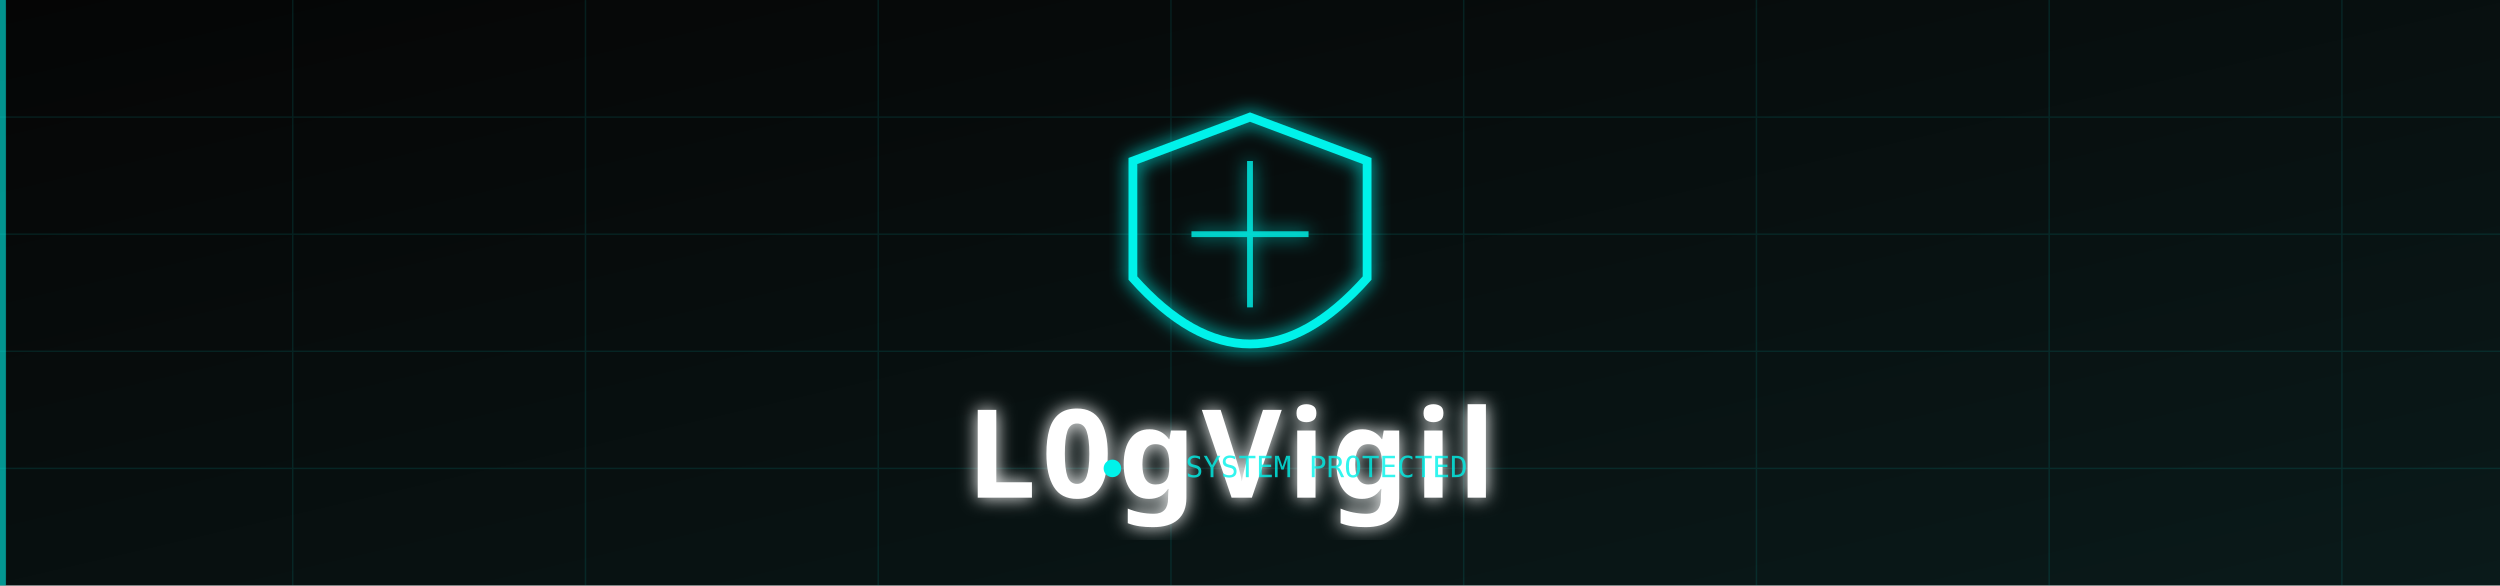
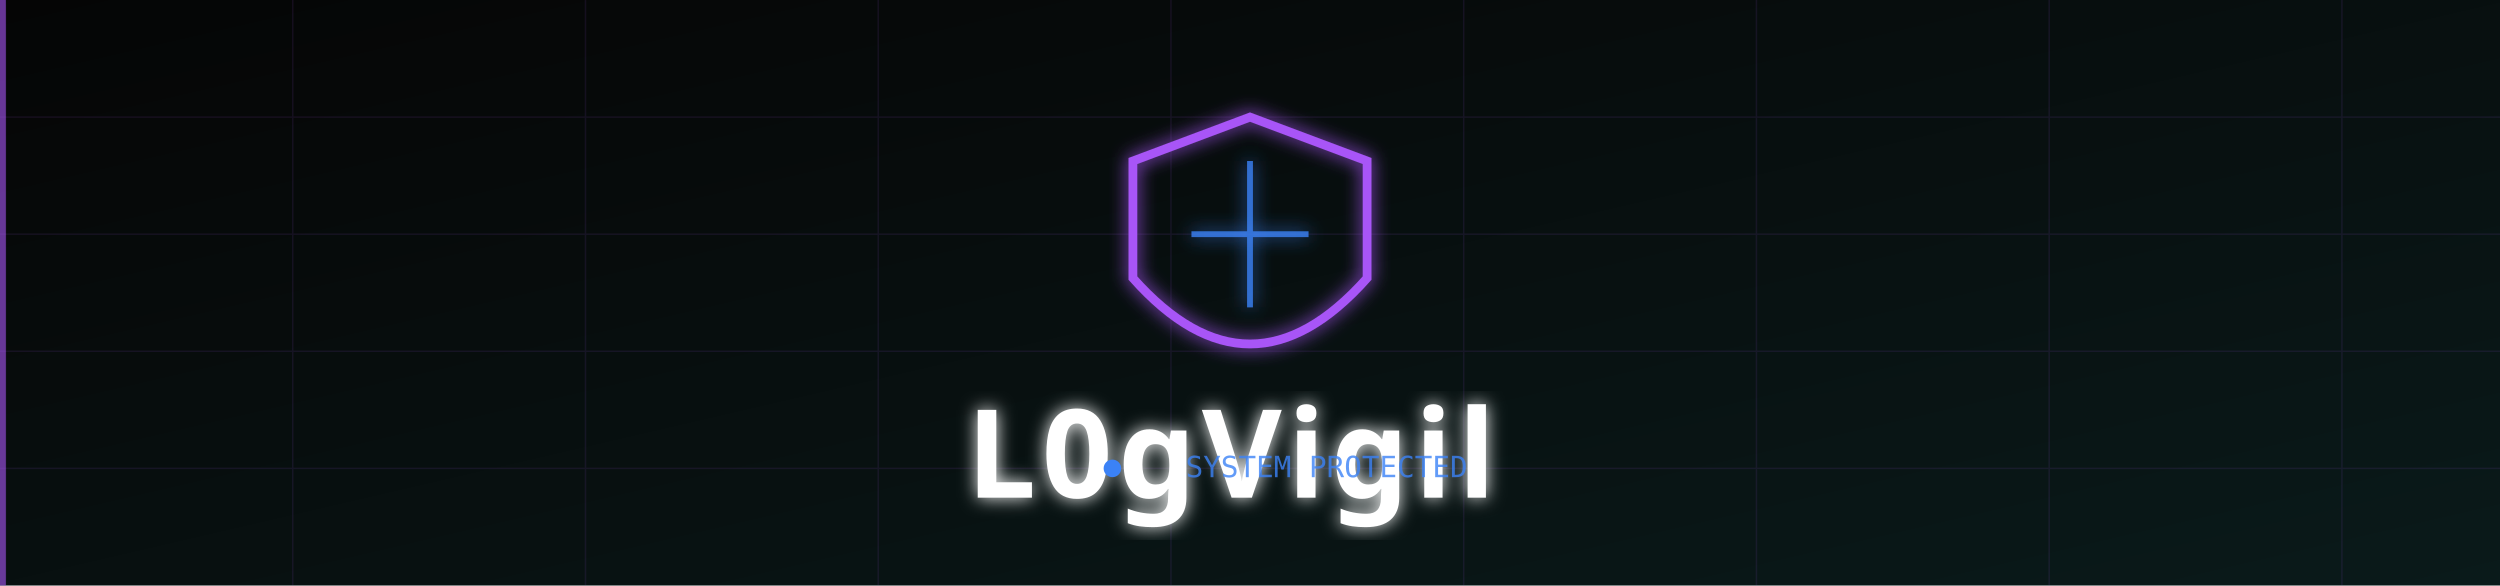
<svg xmlns="http://www.w3.org/2000/svg" width="854" height="200" viewBox="0 0 854 200">
  <defs>
    <linearGradient id="bg-grad" x1="0%" y1="0%" x2="100%" y2="100%">
      <stop offset="0%" style="stop-color:#050505;stop-opacity:1" />
      <stop offset="100%" style="stop-color:#0a1a1a;stop-opacity:1" />
    </linearGradient>
    <filter id="glow">
      <feGaussianBlur stdDeviation="3" result="coloredBlur" />
      <feMerge>
        <feMergeNode in="coloredBlur" />
        <feMergeNode in="SourceGraphic" />
      </feMerge>
    </filter>
  </defs>
  <rect width="100%" height="100%" fill="url(#bg-grad)" />
-   <g stroke="#00f2ea" stroke-width="0.5" opacity="0.1">
+   <g stroke="#a855f7" stroke-width="0.5" opacity="0.1">
    <path d="M0 40 H854 M0 80 H854 M0 120 H854 M0 160 H854" />
    <path d="M100 0 V200 M200 0 V200 M300 0 V200 M400 0 V200 M500 0 V200 M600 0 V200 M700 0 V200 M800 0 V200" />
  </g>
-   <rect x="0" y="0" width="2" height="200" fill="#00f2ea" opacity="0.6" filter="url(#glow)">
+   <rect x="0" y="0" width="2" height="200" fill="#a855f7" opacity="0.6" filter="url(#glow)">
    <animate attributeName="x" from="0" to="854" dur="4s" repeatCount="indefinite" />
  </rect>
  <g transform="translate(427, 85)" filter="url(#glow)">
-     <path d="M0 -45 L40 -30 V10 Q0 55 -40 10 V-30 Z" fill="none" stroke="#00f2ea" stroke-width="3">
+     <path d="M0 -45 L40 -30 V10 Q0 55 -40 10 V-30 Z" fill="none" stroke="#a855f7" stroke-width="3">
      <animate attributeName="stroke-opacity" values="0.4;1;0.4" dur="2s" repeatCount="indefinite" />
      <animate attributeName="stroke-width" values="2;4;2" dur="2s" repeatCount="indefinite" />
    </path>
-     <path d="M0 -30 V20 M-20 -5 H20" stroke="#00f2ea" stroke-width="2" opacity="0.8">
+     <path d="M0 -30 V20 M-20 -5 H20" stroke="#3b82f6" stroke-width="2" opacity="0.8">
      <animate attributeName="opacity" values="0.3;0.9;0.3" dur="1.5s" repeatCount="indefinite" />
    </path>
  </g>
  <text x="50%" y="170" text-anchor="middle" font-family="'Outfit', sans-serif" font-weight="700" font-size="42" fill="#ffffff" filter="url(#glow)" letter-spacing="2">
    L0gVigil
    <animate attributeName="opacity" values="0.8;1;0.8" dur="3s" repeatCount="indefinite" />
  </text>
-   <circle cx="380" cy="160" r="3" fill="#00f2ea">
+   <circle cx="380" cy="160" r="3" fill="#3b82f6">
    <animate attributeName="opacity" values="0;1;0" dur="1s" repeatCount="indefinite" />
  </circle>
-   <text x="405" y="163" font-family="monospace" font-size="10" fill="#00f2ea" opacity="0.8">SYSTEM PROTECTED</text>
+   <text x="405" y="163" font-family="monospace" font-size="10" fill="#3b82f6" opacity="0.8">SYSTEM PROTECTED</text>
</svg>
